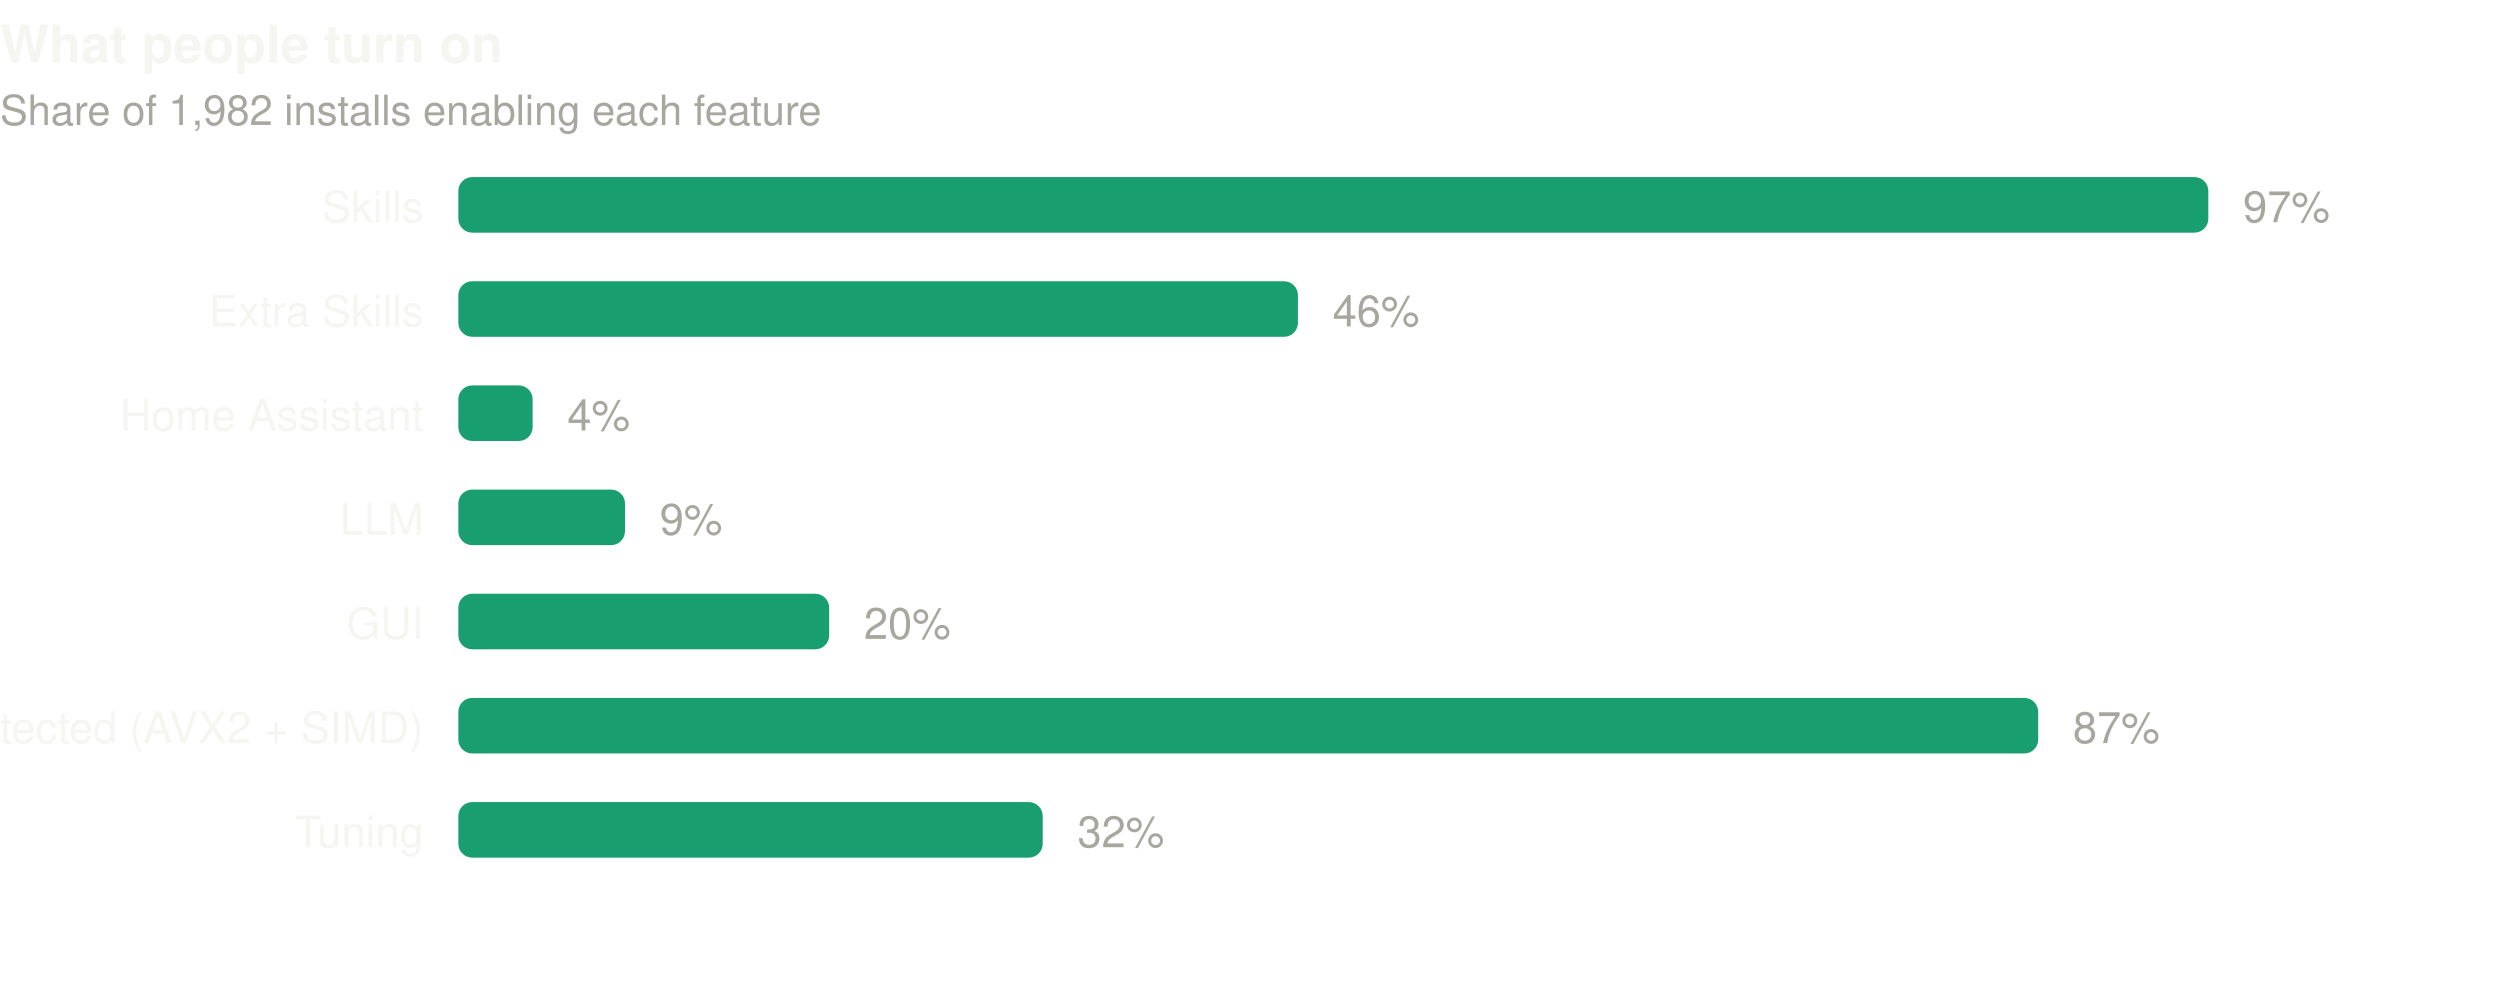
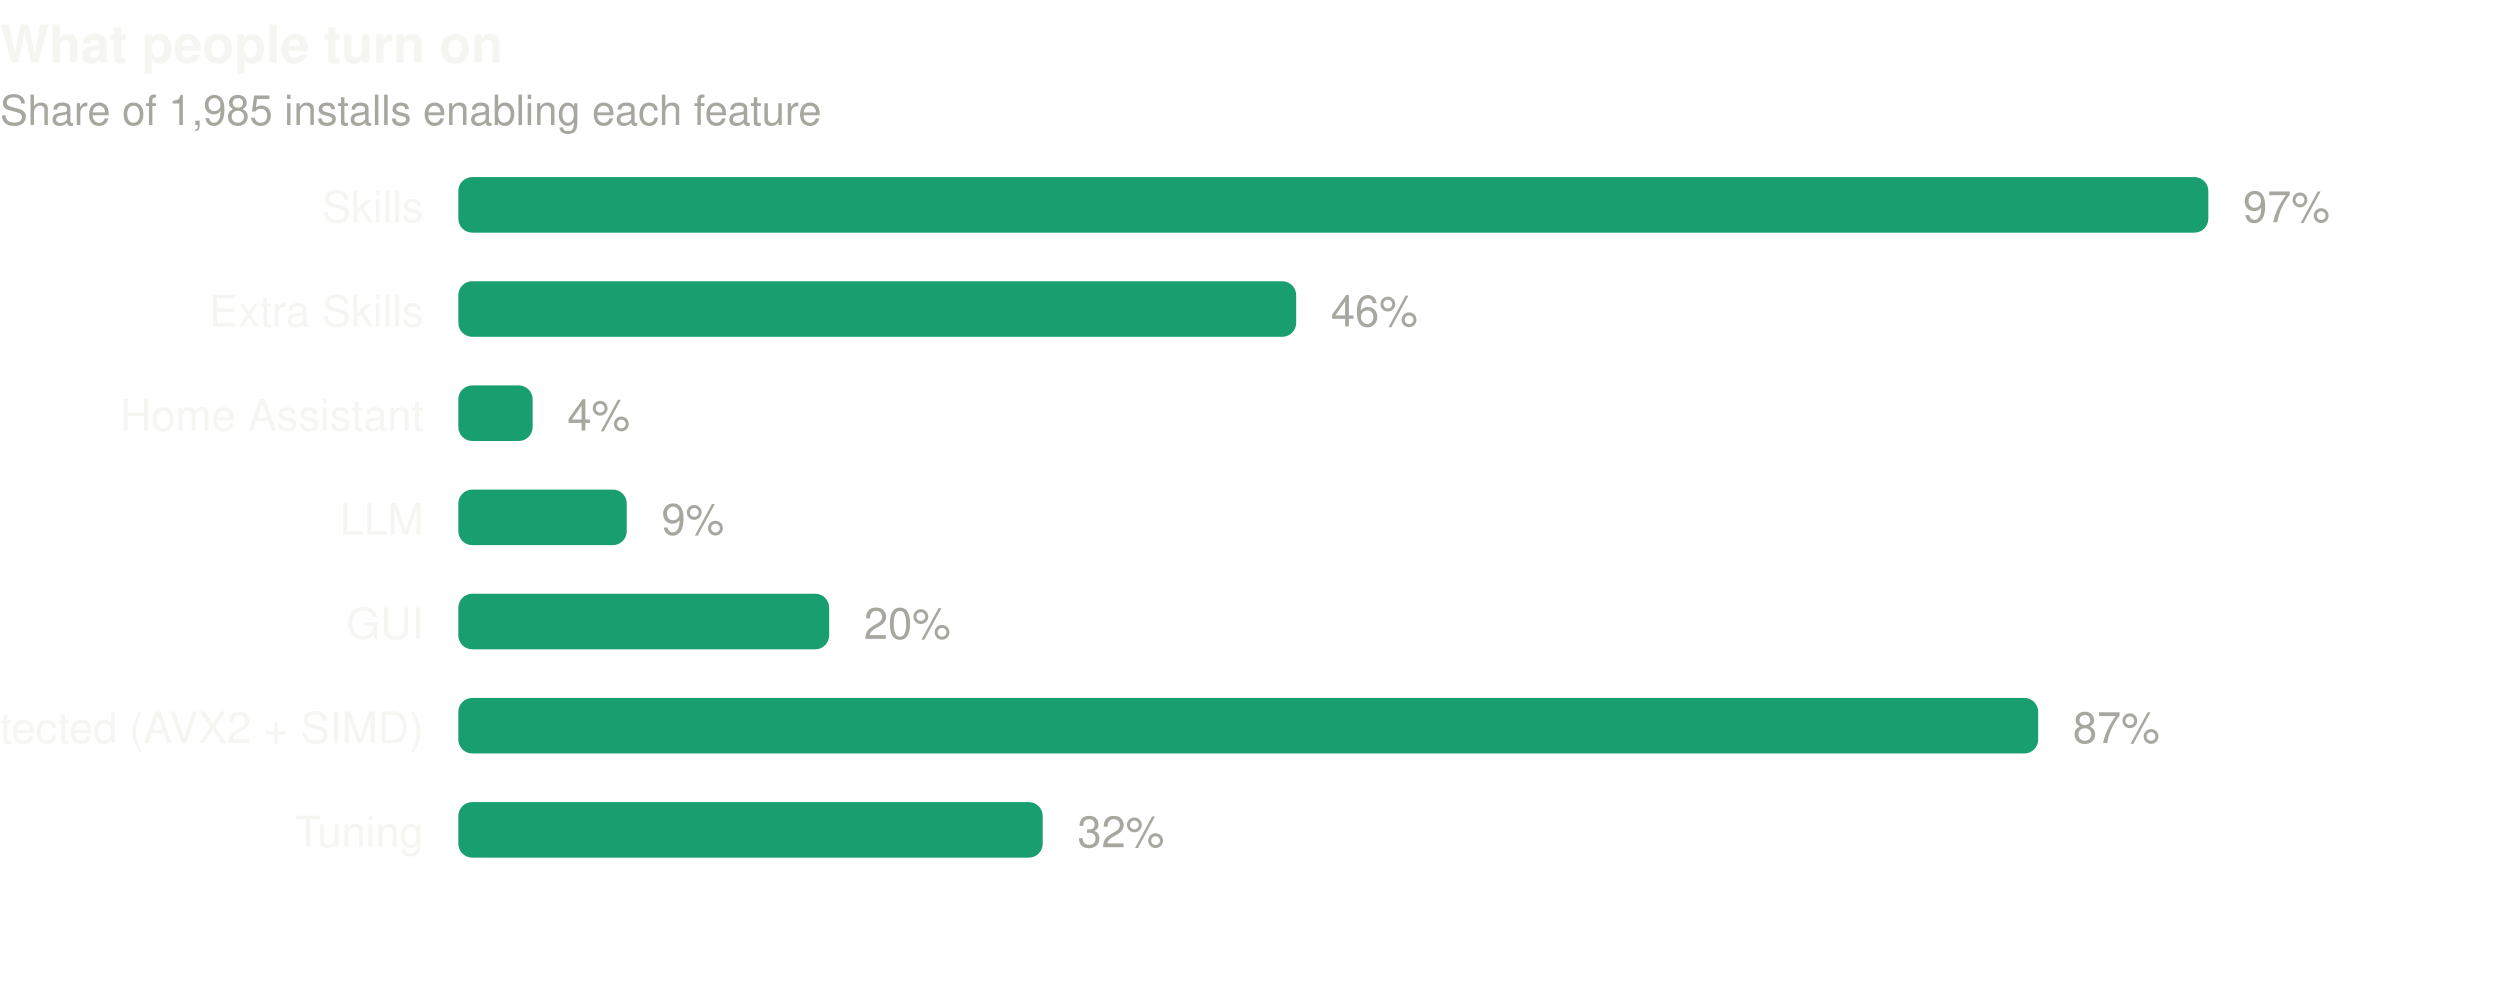
- <svg xmlns="http://www.w3.org/2000/svg" width="720" height="284" viewBox="0 0 720 284" role="img" aria-label="What people turn on. Share of 1,982 installs enabling each feature">
+ <svg xmlns="http://www.w3.org/2000/svg" width="720" height="284" viewBox="0 0 720 284" role="img" aria-label="What people turn on. Share of 1,985 installs enabling each feature">
  <text x="0" y="18" font-family="ui-sans-serif,-apple-system,BlinkMacSystemFont,'Segoe UI',Helvetica,Arial,sans-serif" font-size="15" font-weight="600" fill="#f5f5f2">What people turn on</text>
-   <text x="0" y="36" font-family="ui-sans-serif,-apple-system,BlinkMacSystemFont,'Segoe UI',Helvetica,Arial,sans-serif" font-size="12" fill="#a8a79f">Share of 1,982 installs enabling each feature</text>
+   <text x="0" y="36" font-family="ui-sans-serif,-apple-system,BlinkMacSystemFont,'Segoe UI',Helvetica,Arial,sans-serif" font-size="12" fill="#a8a79f">Share of 1,985 installs enabling each feature</text>
  <text x="122" y="64.0" text-anchor="end" font-family="ui-sans-serif,-apple-system,BlinkMacSystemFont,'Segoe UI',Helvetica,Arial,sans-serif" font-size="12.5" fill="#f5f5f2">Skills</text>
  <rect x="132" y="51.0" width="504.0" height="16" rx="4" fill="#199e70" />
  <text x="646.0" y="64.0" font-family="ui-sans-serif,-apple-system,BlinkMacSystemFont,'Segoe UI',Helvetica,Arial,sans-serif" font-size="12.5" fill="#a8a79f">97%</text>
  <text x="122" y="94.0" text-anchor="end" font-family="ui-sans-serif,-apple-system,BlinkMacSystemFont,'Segoe UI',Helvetica,Arial,sans-serif" font-size="12.5" fill="#f5f5f2">Extra Skills</text>
-   <rect x="132" y="81.0" width="241.8" height="16" rx="4" fill="#199e70" />
-   <text x="383.8" y="94.0" font-family="ui-sans-serif,-apple-system,BlinkMacSystemFont,'Segoe UI',Helvetica,Arial,sans-serif" font-size="12.5" fill="#a8a79f">46%</text>
+   <rect x="132" y="81.0" width="241.3" height="16" rx="4" fill="#199e70" />
+   <text x="383.3" y="94.0" font-family="ui-sans-serif,-apple-system,BlinkMacSystemFont,'Segoe UI',Helvetica,Arial,sans-serif" font-size="12.5" fill="#a8a79f">46%</text>
  <text x="122" y="124.0" text-anchor="end" font-family="ui-sans-serif,-apple-system,BlinkMacSystemFont,'Segoe UI',Helvetica,Arial,sans-serif" font-size="12.5" fill="#f5f5f2">Home Assistant</text>
  <rect x="132" y="111.0" width="21.4" height="16" rx="4" fill="#199e70" />
  <text x="163.4" y="124.0" font-family="ui-sans-serif,-apple-system,BlinkMacSystemFont,'Segoe UI',Helvetica,Arial,sans-serif" font-size="12.5" fill="#a8a79f">4%</text>
  <text x="122" y="154.0" text-anchor="end" font-family="ui-sans-serif,-apple-system,BlinkMacSystemFont,'Segoe UI',Helvetica,Arial,sans-serif" font-size="12.5" fill="#f5f5f2">LLM</text>
-   <rect x="132" y="141.0" width="48.0" height="16" rx="4" fill="#199e70" />
-   <text x="190.0" y="154.0" font-family="ui-sans-serif,-apple-system,BlinkMacSystemFont,'Segoe UI',Helvetica,Arial,sans-serif" font-size="12.5" fill="#a8a79f">9%</text>
+   <rect x="132" y="141.0" width="48.5" height="16" rx="4" fill="#199e70" />
+   <text x="190.5" y="154.0" font-family="ui-sans-serif,-apple-system,BlinkMacSystemFont,'Segoe UI',Helvetica,Arial,sans-serif" font-size="12.5" fill="#a8a79f">9%</text>
  <text x="122" y="184.0" text-anchor="end" font-family="ui-sans-serif,-apple-system,BlinkMacSystemFont,'Segoe UI',Helvetica,Arial,sans-serif" font-size="12.5" fill="#f5f5f2">GUI</text>
  <rect x="132" y="171.0" width="106.8" height="16" rx="4" fill="#199e70" />
  <text x="248.8" y="184.0" font-family="ui-sans-serif,-apple-system,BlinkMacSystemFont,'Segoe UI',Helvetica,Arial,sans-serif" font-size="12.5" fill="#a8a79f">20%</text>
  <text x="122" y="214.0" text-anchor="end" font-family="ui-sans-serif,-apple-system,BlinkMacSystemFont,'Segoe UI',Helvetica,Arial,sans-serif" font-size="12.5" fill="#f5f5f2">CPU capability detected (AVX2 + SIMD)</text>
  <rect x="132" y="201.0" width="455.0" height="16" rx="4" fill="#199e70" />
  <text x="597.0" y="214.0" font-family="ui-sans-serif,-apple-system,BlinkMacSystemFont,'Segoe UI',Helvetica,Arial,sans-serif" font-size="12.5" fill="#a8a79f">87%</text>
  <text x="122" y="244.0" text-anchor="end" font-family="ui-sans-serif,-apple-system,BlinkMacSystemFont,'Segoe UI',Helvetica,Arial,sans-serif" font-size="12.5" fill="#f5f5f2">Tuning</text>
  <rect x="132" y="231.0" width="168.3" height="16" rx="4" fill="#199e70" />
  <text x="310.3" y="244.0" font-family="ui-sans-serif,-apple-system,BlinkMacSystemFont,'Segoe UI',Helvetica,Arial,sans-serif" font-size="12.5" fill="#a8a79f">32%</text>
</svg>
